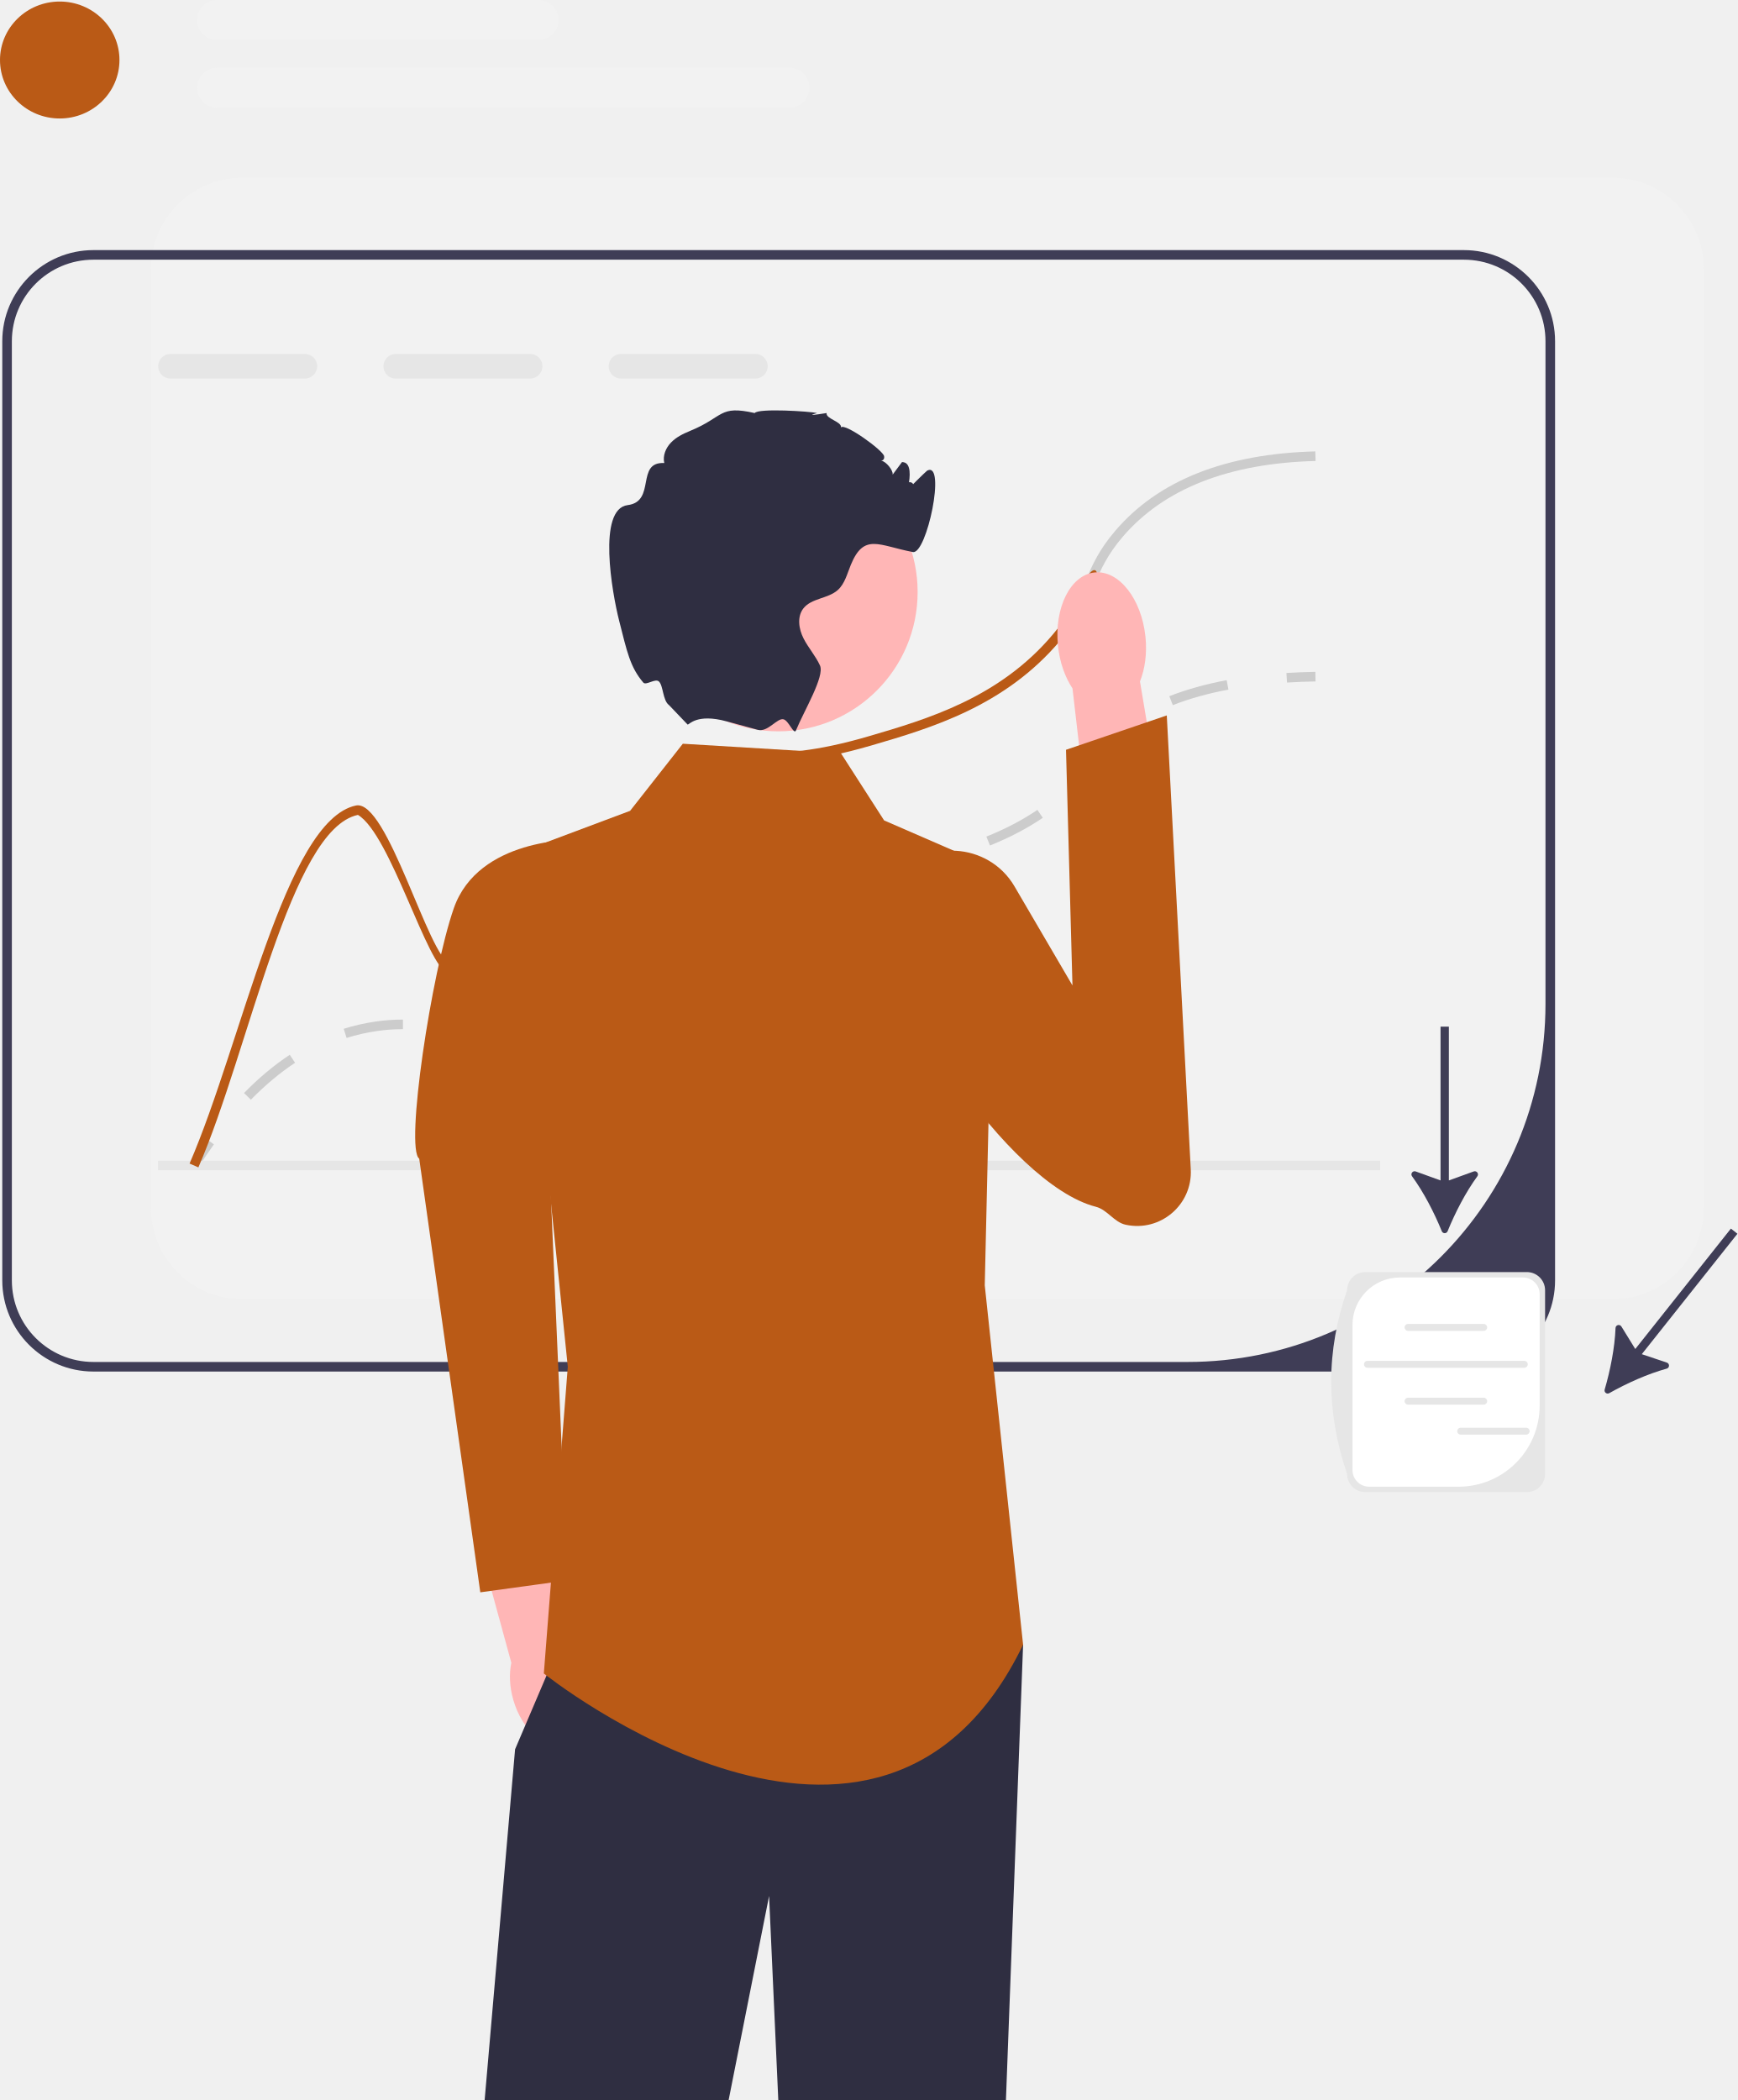
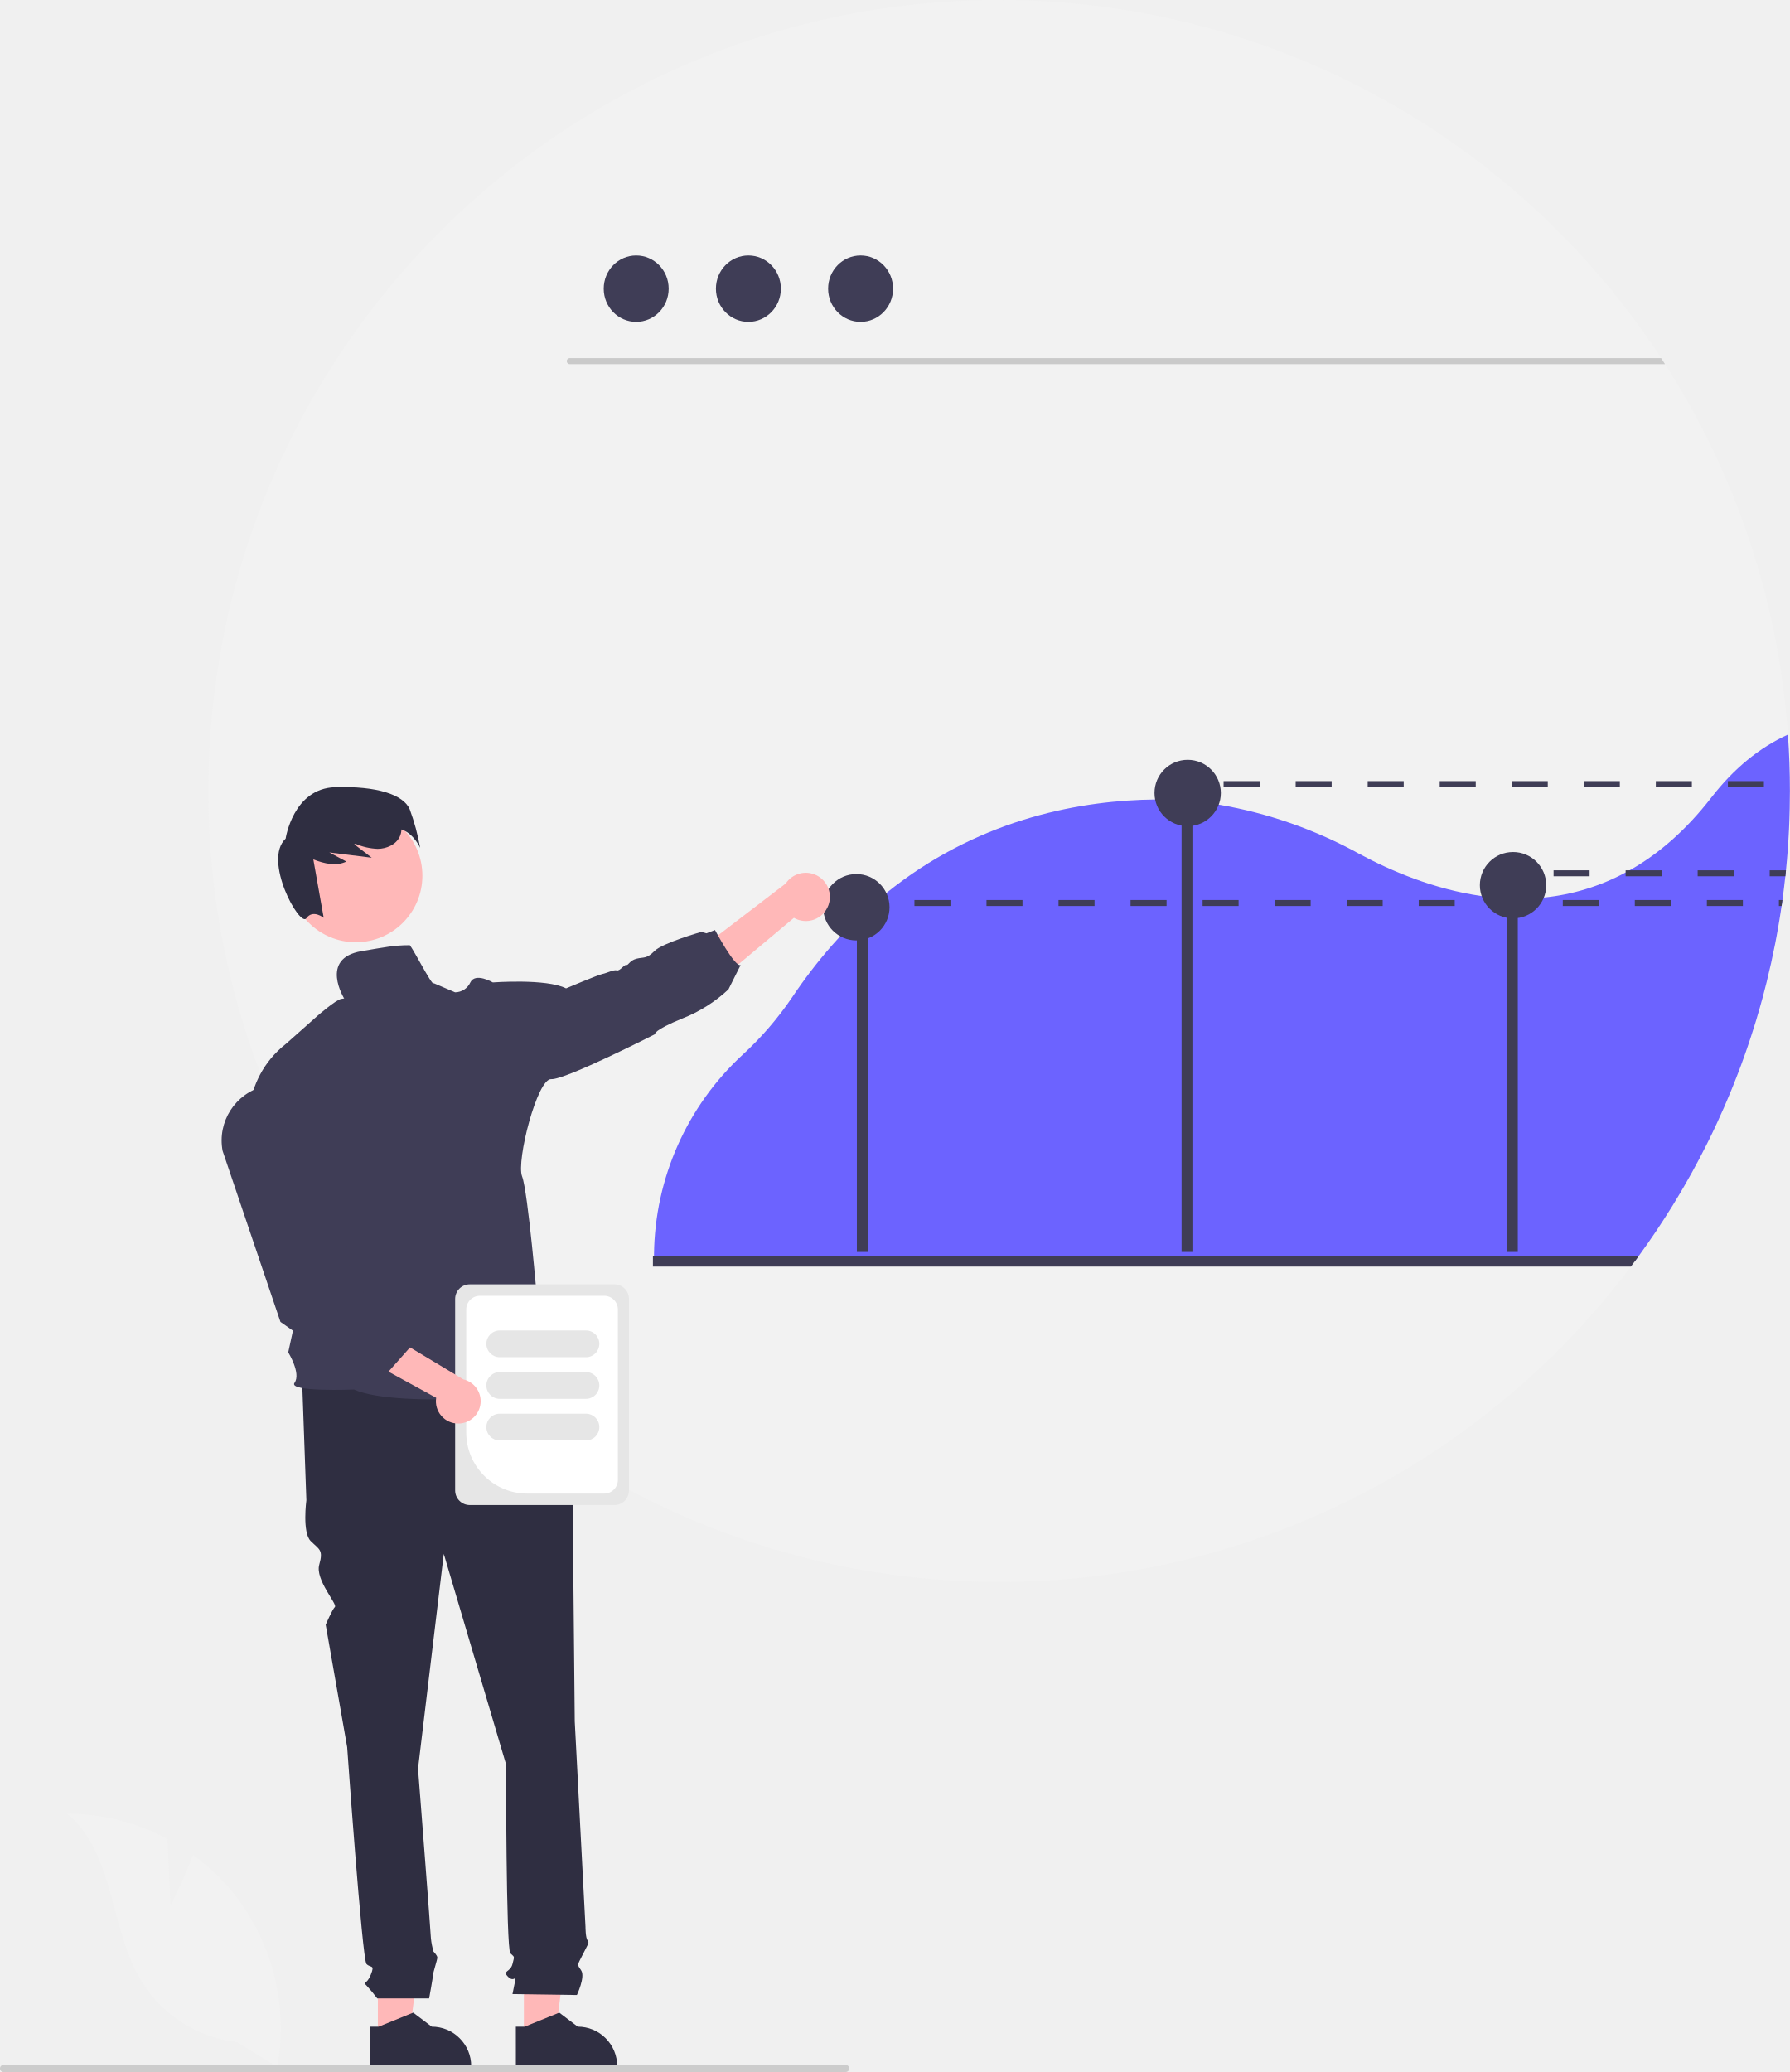
- <svg xmlns="http://www.w3.org/2000/svg" width="362.524" height="438.188" viewBox="0 0 362.524 438.188">
-   <g>
-     <path d="M336.48,37.094H50.52c-10.49,0-19.02,8.53-19.02,19.02V252.074c0,10.49,8.53,19.02,19.02,19.02H336.48c10.49,0,19.02-8.53,19.02-19.02V56.114c0-10.49-8.53-19.02-19.02-19.02Z" fill="#f2f2f2" />
-     <path d="M305.455,52.188H19.495C9.005,52.188,.475,60.718,.475,71.208v195.96c0,10.49,8.53,19.02,19.02,19.02H305.455c10.49,0,19.02-8.53,19.02-19.02V71.208c0-10.49-8.53-19.02-19.02-19.02Zm17.02,157.304c0,41.254-33.443,74.696-74.696,74.696H19.495c-9.4,0-17.02-7.62-17.02-17.02V71.208c0-9.4,7.62-17.02,17.02-17.02H305.455c9.4,0,17.02,7.62,17.02,17.02V209.492Z" fill="#3f3d56" />
-   </g>
-   <g>
-     <path d="M41.322,243.721l-1.692-1.065c1.1-1.749,2.235-3.443,3.373-5.038l1.628,1.162c-1.116,1.562-2.229,3.225-3.309,4.941Z" fill="#ccc" />
-     <path d="M52.349,229.468l-1.432-1.396c3.052-3.127,6.264-5.812,9.546-7.98l1.103,1.669c-3.164,2.089-6.265,4.682-9.217,7.708Zm49.896-12.624c-2.388,0-4.564-.306-6.193-.572l.323-1.974c1.65,.27,3.638,.546,5.87,.546,1.971,0,3.908-.216,5.921-.662l.432,1.953c-2.157,.477-4.235,.709-6.353,.709Zm-29.926-.265l-.602-1.907c2.148-.678,4.374-1.186,6.615-1.51,1.924-.278,3.764-.414,5.624-.414h.123v2h-.123c-1.763,0-3.509,.128-5.337,.393-2.134,.309-4.254,.793-6.3,1.438Zm47.671-5.78l-1.278-1.538c2.76-2.292,4.738-5.064,6.833-8l.835-1.167,1.623,1.169-.831,1.16c-2.172,3.043-4.224,5.918-7.182,8.376Zm16.039-18.338l-1.23-1.577c2.696-2.104,5.742-3.808,9.311-5.211,.608-.239,1.189-.453,1.747-.643l.646,1.893c-.53,.181-1.082,.384-1.66,.611-3.388,1.332-6.271,2.943-8.812,4.927Zm24.145-6.947c-.673,0-1.311-.006-1.924-.013l.023-2c.627,.007,1.281,.009,1.974,.013,2.354,0,5.631-.067,10.127-.587l.23,1.986c-4.645,.538-7.974,.594-10.431,.601Zm22.597-2.619l-.396-1.96c3.592-.727,7.771-1.591,11.908-2.659l.5,1.937c-4.184,1.08-8.394,1.951-12.012,2.682Zm23.793-6.474l-.748-1.855c4.01-1.617,7.492-3.44,10.646-5.575l1.121,1.656c-3.271,2.215-6.876,4.104-11.019,5.773Zm20.208-14.291l-1.623-1.169c.558-.774,1.041-1.53,1.507-2.26,1.377-2.156,2.801-4.386,6.192-7.124l.237-.19,1.239,1.569-.22,.176c-3.138,2.533-4.413,4.53-5.763,6.645-.481,.753-.979,1.533-1.569,2.353Zm17.942-15l-.729-1.862c3.564-1.397,7.59-2.522,11.966-3.343l.369,1.966c-4.252,.798-8.157,1.888-11.605,3.239Z" fill="#ccc" />
-     <path d="M268.543,142.423l-.125-1.996c1.943-.122,3.975-.202,6.039-.239l.036,2c-2.035,.036-4.037,.115-5.95,.235Z" fill="#ccc" />
-   </g>
-   <g>
-     <path d="M63.623,73.859h-28.06c-1.41,0-2.56,1.15-2.56,2.56,0,1.42,1.15,2.57,2.56,2.57h28.06c1.41,0,2.56-1.15,2.56-2.57,0-1.41-1.15-2.56-2.56-2.56Z" fill="#e6e6e6" />
-     <path d="M110.623,73.859h-28.06c-1.41,0-2.56,1.15-2.56,2.56,0,1.42,1.15,2.57,2.56,2.57h28.06c1.41,0,2.56-1.15,2.56-2.57,0-1.41-1.15-2.56-2.56-2.56Z" fill="#e6e6e6" />
-     <path d="M157.623,73.859h-28.06c-1.41,0-2.56,1.15-2.56,2.56,0,1.42,1.15,2.57,2.56,2.57h28.06c1.41,0,2.56-1.15,2.56-2.57,0-1.41-1.15-2.56-2.56-2.56Z" fill="#e6e6e6" />
-   </g>
-   <rect x="32.975" y="242.188" width="255" height="2" fill="#e6e6e6" />
-   <path d="M274.505,96.188c-18.15,.47-31.69,5.81-40.27,15.85-3.17,3.72-4.46,6.65-5.82,9.75-1.35,3.06-2.73,6.21-5.94,10.32v-3.4c1.99-2.92,3.06-5.36,4.11-7.73,1.42-3.24,2.77-6.3,6.13-10.23,8.96-10.5,23-16.07,41.73-16.56l.06,2Z" fill="#ccc" />
-   <path d="M228.415,121.788c-1.35,3.06-2.73,6.21-5.94,10.32-.38,.49-.79,1-1.23,1.53-11.58,13.77-27.05,18.29-39.49,21.93-.78,.23-1.54,.44-2.28,.64-11.06,3-17.12,2.89-21.63,2.82-4.53-.08-7.52-.13-12.87,2.93-9.81,5.59-13.83,13.77-17.72,21.68-4.01,8.14-7.79,15.83-17.43,19.44-6.69,2.5-11.39,1.26-16.36-.04-4.27-1.13-11.966-28.944-18.78-33-14.07,2.95-22.62,48.93-33.29,73.55l-1.84-.8c10.95-25.24,19.97-71.61,34.71-74.71,6.57-1.38,15.22,31.84,19.71,33.02,4.66,1.23,9.05,2.38,15.15,.1,8.9-3.32,12.34-10.33,16.33-18.44,3.84-7.8,8.19-16.64,18.52-22.54,5.83-3.33,9.22-3.27,13.9-3.19,4.46,.08,10.48,.18,21.6-2.89,.56-.16,1.13-.32,1.72-.49,12.18-3.56,27.33-7.99,38.51-21.29,1.1-1.31,2.01-2.52,2.77-3.65,1.99-2.92,3.06-5.36,4.11-7.73,1.42-3.24,3.19-2.29,1.83,.81Z" fill="#ba5a16" />
-   <g>
-     <path d="M121.776,350.568c-.792-2.756-2.147-5.108-3.761-6.785l-5.864-26.73-12.781,3.131,7.324,26.778c-.482,2.266-.385,4.97,.406,7.727,1.808,6.297,6.56,10.479,10.612,9.341,4.053-1.138,5.872-7.165,4.063-13.462h0Z" fill="#ffb6b6" />
-     <path d="M120.008,175.227s-20.184-.413-25.317,14.285c-4.672,13.379-10.209,50.135-7.216,52.259l12.743,90.485,18.171-2.497-4.663-108.569,6.282-45.964Z" fill="#ba5a16" />
-   </g>
-   <polygon points="213.475 343.188 209.895 438.188 162.395 438.188 160.475 395.618 152.035 438.188 101.125 438.188 107.475 365.008 114.035 349.618 118.475 339.188 213.475 343.188" fill="#2f2e41" />
-   <path d="M175.475,157.188l-33-2-11,14-24,9,11,107-5,64s70,56,100-6l-8-75,2-87-23-10-9-14Z" fill="#ba5a16" />
-   <g>
-     <path d="M239.006,132.849c.358,3.467-.097,6.727-1.144,9.341l5.497,32.812-15.69,2.159-3.887-33.517c-1.559-2.345-2.671-5.444-3.029-8.911-.818-7.92,2.605-14.763,7.645-15.283,5.04-.521,9.789,5.478,10.607,13.398v0Z" fill="#ffb6b6" />
-     <path d="M211.677,184.945c-5.409-9.245-18.826-10.116-24.835-1.25-1.643,2.424-1.185,5.148-1.577,8.422-1.665,13.896,24.964,54.96,43.39,59.688,2.418,.62,3.795,3.229,6.236,3.753h0c7.23,1.554,13.961-4.184,13.57-11.569l-5.005-94.708-21.027,7.172,1.346,49.171-12.098-20.678Z" fill="#ba5a16" />
-   </g>
-   <g>
-     <circle cx="162.4" cy="123.532" r="29.068" fill="#ffb6b6" />
-     <path d="M189.475,102.188c-.25,.06,3.826-3.913,4-4,4-2-.11,17.55-3,17-7.11-1.35-10.18-4.03-12.94,2.66-.77,1.86-1.25,3.96-2.75,5.29-2.06,1.81-5.48,1.66-7.16,3.82-1.35,1.74-.96,4.3,.04,6.26,1,1.97,2.52,3.64,3.43,5.65,1.02,2.26-3.33,9.45-4.99,13.49v.01l-.01,.024c-.441,1.06-1.489-1.993-2.596-2.298-1.324-.365-3.275,2.762-5.384,2.194-.01,0-.02-.01-.03-.01-2.01-.56-4.25-1.16-6.47-1.76h-.01c-6.25-1.7-7.83,.74-8.13,.67l-3.88-4.06c-1.332-.97-1.181-4.099-2.12-4.94-.768-.687-2.682,.901-3.246,.24-2.766-3.24-3.403-6.481-5.034-12.88-1.49-5.85-4.58-23.36,1.77-24.15,5.99-.75,1.61-9.09,7.64-8.78-.36-1.52,.31-3.15,1.4-4.27,1.08-1.13,2.52-1.83,3.97-2.43,7.15-2.92,5.96-5.43,13.5-3.73,.75-1.05,11.64-.35,13,0,.1,.02-3.37,.85,2,0-.2,1.23,3.2,1.77,3,3,.75-1.01,8.81,4.79,9,6,.25,1.51-2.03,.74-.51,.97,.9,.14,2.44,1.97,2.29,2.88,.65-.88,1.3-1.75,1.96-2.63,.12,.01,.23,.03,.35,.05,3.04,.58-.445,10.518-.32,7.42,.23-5.69,4.26-2.36,1.23-1.69Z" fill="#2f2e41" />
-   </g>
-   <path d="M300.835,256.9c.224,.552,.997,.552,1.221-0,1.561-3.849,3.784-8.16,6.203-11.455,.387-.527-.147-1.232-.762-1.01l-5.183,1.875v-32.086h-1.735v32.086l-5.185-1.875c-.615-.223-1.149,.482-.762,1.01,2.418,3.295,4.641,7.606,6.204,11.455Z" fill="#3f3d56" />
-   <path d="M334.826,289.937c-.168,.571,.438,1.052,.956,.759,3.617-2.043,8.039-4.037,11.981-5.113,.631-.172,.652-1.056,.031-1.264l-5.225-1.755,19.955-25.127-1.359-1.079-19.955,25.127-2.894-4.693c-.343-.557-1.2-.337-1.224,.317-.155,4.084-1.095,8.842-2.266,12.829Z" fill="#3f3d56" />
-   <g>
-     <path d="M318.593,311.349h-33.721c-2.094,0-3.797-1.703-3.797-3.797-4.459-13.032-4.37-25.801,0-38.323,0-2.094,1.703-3.797,3.797-3.797h33.721c2.094,0,3.797,1.703,3.797,3.797v38.323c0,2.094-1.703,3.797-3.797,3.797Z" fill="#e6e6e6" />
-     <path d="M292.096,266.563c-5.463,0-9.891,4.428-9.891,9.891v30.285c0,1.921,1.557,3.479,3.479,3.479h18.648c9.348,0,16.926-7.578,16.926-16.926v-23.25c0-1.921-1.557-3.479-3.479-3.479h-25.683Z" fill="#fff" />
-     <g>
-       <path d="M309.585,277.7h-15.788c-.398,0-.722-.324-.722-.722,0-.398,.324-.722,.722-.722h15.788c.398,0,.722,.324,.722,.722,0,.398-.324,.722-.722,.722Z" fill="#e6e6e6" />
-       <path d="M309.585,293.093h-15.788c-.398,0-.722-.324-.722-.722s.324-.722,.722-.722h15.788c.398,0,.722,.324,.722,.722s-.324,.722-.722,.722Z" fill="#e6e6e6" />
-       <path d="M318.057,285.402h-32.732c-.398,0-.722-.324-.722-.722,0-.398,.324-.722,.722-.722h32.732c.398,0,.722,.324,.722,.722,0,.398-.324,.722-.722,.722Z" fill="#e6e6e6" />
-     </g>
-     <path d="M318.443,299.351h-13.658c-.398,0-.722-.324-.722-.722,0-.398,.324-.722,.722-.722h13.658c.398,0,.722,.324,.722,.722s-.324,.722-.722,.722Z" fill="#e6e6e6" />
-   </g>
-   <g>
-     <ellipse cx="12.463" cy="12.522" rx="12.463" ry="12.201" fill="#ba5a16" />
-     <path d="M112.376,8.348H45.291c-2.301,0-4.174-1.872-4.174-4.174s1.872-4.174,4.174-4.174H112.376c2.301,0,4.174,1.872,4.174,4.174s-1.872,4.174-4.174,4.174Z" fill="#f2f2f2" />
-     <path d="M164.729,22.475H45.291c-2.301,0-4.174-1.872-4.174-4.174s1.872-4.174,4.174-4.174h119.438c2.301,0,4.174,1.872,4.174,4.174s-1.872,4.174-4.174,4.174Z" fill="#f2f2f2" />
-   </g>
+ <svg xmlns="http://www.w3.org/2000/svg" width="602.107" height="696.919" viewBox="0 0 602.107 696.919" role="img" artist="Katerina Limpitsouni" source="https://undraw.co/">
+   <path d="M901.053,367.541q0,2.97-.07,5.93c-.02,1.29-.06,2.58-.11,3.87-.01.37-.02.73-.04,1.1q-.045,1.065-.09,2.1-.33,6.915-1.02,13.73c-.02.22-.04.44-.06.65-.05.45-.09.9-.15,1.35-.14,1.35-.29,2.7-.46,4.03-.11.9-.22,1.79-.34,2.69-.06.43-.12.86-.17,1.28-.07.47-.13.93-.2,1.39-.03.2-.06.4-.09.61-.1.68-.2,1.37-.31,2.05-.13.89-.27,1.77-.42,2.66q-.21,1.32-.45,2.64c-.15.88-.31,1.76-.47,2.64-.16.89-.33,1.77-.5,2.65q-1.29,6.54-2.88,12.97-.63,2.505-1.29,5-1.095,4.05-2.31,8.06c-.23.74-.46,1.48-.69,2.21-.26.84-.53,1.68-.8,2.51-.27.84-.54,1.67-.82,2.5-.28.83-.56,1.66-.85,2.49-.28.82-.57,1.65-.87,2.47-.29.83-.59,1.65-.89,2.47-.31.82-.61,1.64-.92,2.45q-.93,2.46-1.91,4.87c-.32.81-.65,1.62-.99,2.42q-1.995,4.83-4.18,9.55c-.32.7-.64,1.4-.97,2.09-.22.46-.43.91-.65,1.37-.37.76-.73,1.51-1.1,2.26-.37.76-.75,1.53-1.14,2.3q-1.155,2.28-2.35,4.55c-.79,1.51-1.6,3.02-2.43,4.51s-1.67,2.98-2.52,4.45c-.43.74-.86,1.48-1.29,2.21q-2.595,4.395-5.36,8.69-2.745,4.275-5.67,8.45c-.97,1.39-1.96,2.78-2.96,4.15-.4.55-.8,1.09-1.2,1.63-.49.68-1,1.35-1.51,2.02a265.809,265.809,0,0,1-382.97,44.18q-4.38-3.66-8.6-7.5a267.376,267.376,0,0,1-46.71-55.98c-1.61-2.59-3.19-5.21-4.71-7.85a264.766,264.766,0,0,1-35.51-132.87c0-146.91,119.09-266,266-266a265.777,265.777,0,0,1,222.68,120.44c.44.67.88,1.35,1.32,2.03a264.422,264.422,0,0,1,41.33,124.62Q901.058,357.991,901.053,367.541Z" transform="translate(-298.9467 -101.5407)" fill="#f2f2f2" />
+   <path d="M859.053,224.011h-368.45a1.015,1.015,0,0,1,0-2.03h367.13C858.173,222.651,858.613,223.331,859.053,224.011Z" transform="translate(-298.9467 -101.5407)" fill="#cacaca" />
+   <ellipse cx="214.01" cy="97.09" rx="10.925" ry="11.169" fill="#3f3d56" />
+   <ellipse cx="251.753" cy="97.09" rx="10.925" ry="11.169" fill="#3f3d56" />
+   <ellipse cx="289.495" cy="97.09" rx="10.925" ry="11.169" fill="#3f3d56" />
+   <path d="M900.383,348.631c-9.61,4.37-18.22,11.43-25.74,21.14-8.69,11.23-18,19.14-27.51,24.5-.45.25-.89.49-1.34.73a73.528,73.528,0,0,1-27.51,8.43,83.499,83.499,0,0,1-8.76.42c-1.22-.01-2.44-.04-3.65-.1-2.87-.14-5.71-.42-8.5-.82-16.02-2.28-30.51-8.44-41.24-14.23a150.088,150.088,0,0,0-47.21-16.52q-4.44-.735-8.86-1.15c-1.22-.12-2.43-.21-3.64-.29q-4.455-.3-8.9-.28c-1.52.01-3.03.04-4.55.1-25.54,1-58.85,8.28-88.72,33.71-.4.34-.79.68-1.19,1.02-.37.32-.74.65-1.11.98a149.143,149.143,0,0,0-13.34,13.47,169.09,169.09,0,0,0-13.2,17.25,110.056,110.056,0,0,1-16.64,19.3,92.677,92.677,0,0,0-29.82,67.12v.5c-.01.54-.01,1.09-.01,1.63h330.13c.4-.54.8-1.08,1.19-1.63,1-1.37,1.99-2.76,2.96-4.15q2.925-4.17,5.67-8.45,2.775-4.29,5.36-8.69c.43-.73.86-1.47,1.29-2.21.85-1.47,1.69-2.96,2.52-4.45s1.64-3,2.43-4.51q1.2-2.265,2.35-4.55c.39-.77.77-1.54,1.14-2.3.37-.75.73-1.5,1.1-2.26.22-.46.43-.91.65-1.37.33-.69.65-1.39.97-2.09q2.19-4.725,4.18-9.55c.34-.8.67-1.61.99-2.42q.975-2.415,1.91-4.87c.31-.81.61-1.63.92-2.45.3-.82.6-1.64.89-2.47.3-.82.59-1.65.87-2.47.29-.83.57-1.66.85-2.49.28-.83.55-1.66.82-2.5.27-.83.54-1.67.8-2.51.23-.73.46-1.47.69-2.21q1.215-4.005,2.31-8.06.66-2.49,1.29-5,1.59-6.42,2.88-12.97c.17-.88.34-1.76.5-2.65.16-.88.32-1.76.47-2.64q.24-1.32.45-2.64c.15-.89.29-1.77.42-2.66.11-.68.21-1.37.31-2.05.03-.21.06-.41.09-.61.07-.47.13-.93.19-1.39.06-.43.12-.86.18-1.28.12-.9.23-1.79.34-2.69.17-1.33.32-2.68.46-4.03h.01c.04-.45.09-.9.14-1.35.02-.21.04-.43.06-.65q.69-6.81,1.02-13.73.045-1.035.09-2.1c.02-.37.03-.73.04-1.1.05-1.29.09-2.58.11-3.87q.075-2.955.07-5.93Q901.053,358.001,900.383,348.631Z" transform="translate(-298.9467 -101.5407)" fill="#6c63ff" />
+   <rect x="288.244" y="314.155" width="3.648" height="106.939" fill="#3f3d56" />
+   <rect x="397.473" y="264.211" width="3.648" height="156.883" fill="#3f3d56" />
+   <rect x="506.927" y="297.047" width="3.648" height="124.047" fill="#3f3d56" />
+   <circle cx="399.522" cy="266.726" r="11.161" fill="#3f3d56" />
+   <circle cx="508.976" cy="297.737" r="11.161" fill="#3f3d56" />
+   <circle cx="288.069" cy="305.155" r="11.161" fill="#3f3d56" />
+   <path d="M850.263,523.911c-.4.55-.8,1.09-1.2,1.63-.49.68-1,1.35-1.51,2.02h-328.97v-3.65Z" transform="translate(-298.9467 -101.5407)" fill="#3f3d56" />
+   <polygon points="127.115 685.125 137.686 685.125 142.715 644.349 127.113 644.35 127.115 685.125" fill="#ffb8b8" />
+   <path d="M453.563,787.101a13.14,13.14,0,0,0-4.3-2.89,13.412,13.412,0,0,0-5.08-1l-6.23-4.72-.33.13-11.28,4.59h-2.98v13.7h34.09v-.43A13.16,13.16,0,0,0,453.563,787.101Z" transform="translate(-298.9467 -101.5407)" fill="#2f2e41" />
+   <polygon points="176.228 685.125 186.799 685.125 191.828 644.349 176.226 644.35 176.228 685.125" fill="#ffb8b8" />
+   <path d="M502.683,787.101a13.077,13.077,0,0,0-4.31-2.89,13.336,13.336,0,0,0-5.08-1l-6.22-4.72-.34.14-11.28,4.58h-2.98l.01,13.7h34.08v-.43A13.192,13.192,0,0,0,502.683,787.101Z" transform="translate(-298.9467 -101.5407)" fill="#2f2e41" />
+   <path d="M483.625,563.522,400.566,565.689l1.444,40.446s-1.444,10.834,1.444,13.723,4.333,2.889,2.889,7.945,6.187,13.313,5.26,14.24-3.094,5.983-3.094,5.983l7.222,41.168s5.056,71.503,6.5,72.947,2.889,0,1.444,3.611-2.889,2.167-1.444,3.611a53.192,53.192,0,0,1,3.611,4.333h17.462s1.317-7.222,1.317-7.945,1.444-5.056,1.444-5.778-1.277-1.999-1.277-1.999a23.761,23.761,0,0,1-.89-4.501c0-1.444-4.333-57.058-4.333-57.058l8.667-72.225,20.945,70.78s0,62.113,1.444,63.558,1.444.722.722,3.611-3.611,2.167-1.444,4.333,2.889-1.444,2.167,2.167l-.722,3.611,21.667.31s2.889-6.088,1.444-8.255-1.358-1.575.404-5.121,2.485-4.268,1.762-4.99-.722-4.564-.722-4.564l-3.611-69.106s-.722-72.947-.722-75.114a7.204,7.204,0,0,1,.6-3.249v-2.941l-2.767-10.421Z" transform="translate(-298.9467 -101.5407)" fill="#2f2e41" />
+   <path d="M577.621,405.998a8.065,8.065,0,0,1-11.61,4.261l-36.054,30.205-1.959-14.764,35.264-26.995a8.109,8.109,0,0,1,14.359,7.293Z" transform="translate(-298.9467 -101.5407)" fill="#ffb8b8" />
+   <circle cx="119.696" cy="294.534" r="22.39" fill="#ffb8b8" />
+   <path d="M436.794,373.792c-2.084-4.968-11.017-7.918-25.153-7.474s-16.611,17.301-16.611,17.301c-7.786,7.257,4.784,29.914,6.965,26.79,2.181-3.124,5.842-.171,5.842-.171l-3.489-19.627c3.685,1.418,7.648,2.369,11.114.718l-5.743-3.071,14.278,1.777-5.888-4.53c.143-.047.285-.096.428-.144a20.924,20.924,0,0,0,7.46,1.694c3.002-.022,6.192-1.429,7.45-4.155a6.139,6.139,0,0,0,.533-2.376c4.139,1.344,6.313,6.193,6.313,6.193A76.403,76.403,0,0,0,436.794,373.792Z" transform="translate(-298.9467 -101.5407)" fill="#2f2e41" />
+   <path d="M436.565,419.465c-5,0-8.22.69-16,2-14.36,2.42-5.76,16.065-5.76,16.065s.65-.33-1.11,0-7.76,5.52-7.76,5.52l-10.73,9.53c-16.17,12.69-12.55,32.49-12.55,32.49l23.58,23.73-10.33,47.61s4.39,7.07,2.12,10.24,20,2.26,20,2.26c15.37,6.85,69.52,1.06,69.52,1.06-.75-1.96-8-17.15-8-17.15,3.15-5.44.15-13.3.15-13.3s-3.13-37.18-5.13-42.32,5.12-32.99,9.8-32.69,34.91-15.12,34.91-15.12-.76-1.21,9.22-5.29a48.911,48.911,0,0,0,15.49-9.77l4.1-8.19c-1.97.76-8.62-11.78-8.62-11.78l-2.9,1.105-1.68-.485s-13.11,3.73-15.79,6.45-3.58,1.96-6,2.57-2.72,2.31-3.48,2.12-2.11,2.11-3.17,1.81-3.33.91-4.84,1.21-12.24,4.84-12.24,4.84c-6.64-3.36-24.64-2-24.64-2s-5.89-3.47-7.56,0a5.69,5.69,0,0,1-5.13,3.33l-7.18-3.07C444.438,433.763,436.606,417.887,436.565,419.465Z" transform="translate(-298.9467 -101.5407)" fill="#3f3d56" />
+   <path d="M356.278,742.531l-.998-22.434a72.455,72.455,0,0,0-33.796-8.555c16.231,13.27,14.203,38.851,25.208,56.697a43.582,43.582,0,0,0,31.959,20.14l13.583,8.316A73.03,73.03,0,0,0,376.842,737.516a70.543,70.543,0,0,0-12.964-12.046C360.624,734.048,356.278,742.531,356.278,742.531Z" transform="translate(-298.9467 -101.5407)" fill="#f2f2f2" />
+   <path d="M298.947,797.269a1.186,1.186,0,0,0,1.19,1.19h283.29a1.19,1.19,0,1,0,0-2.38h-283.29A1.187,1.187,0,0,0,298.947,797.269Z" transform="translate(-298.9467 -101.5407)" fill="#ccc" />
+   <rect x="289.494" y="302.729" width="6" height="2" fill="#3f3d56" />
+   <path d="M606.553,404.271v2h12.12v-2Zm24.24,0v2h12.11v-2Zm24.23,0v2h12.12v-2Zm24.23,0v2h12.12v-2Zm24.24,0v2h12.11v-2Zm24.23,0v2h12.12v-2Zm24.23,0v2h12.12v-2Zm24.24,0v2h12.11v-2Zm24.23,0v2h12.12v-2Zm24.23,0v2h12.12v-2Zm24.23,0v2h12.12v-2Zm24.24,0v2h12.11v-2Zm24.23,0v2h.9c.03-.21.06-.41.09-.61.07-.46.13-.92.2-1.39Z" transform="translate(-298.9467 -101.5407)" fill="#3f3d56" />
+   <rect x="393.494" y="262.729" width="6" height="2" fill="#3f3d56" />
+   <path d="M710.553,364.271v2h12.12v-2Zm24.24,0v2h12.11v-2Zm24.23,0v2h12.12v-2Zm24.23,0v2h12.12v-2Zm24.24,0v2h12.11v-2Zm24.23,0v2h12.12v-2Zm24.23,0v2h12.12v-2Zm24.24,0v2h12.11v-2Z" transform="translate(-298.9467 -101.5407)" fill="#3f3d56" />
+   <rect x="504.494" y="292.729" width="6" height="2" fill="#3f3d56" />
+   <path d="M821.553,394.271v2h12.12v-2Zm24.24,0v2h12.11v-2Zm24.23,0v2h12.12v-2Zm24.23,0v2h5.27c.04-.45.09-.9.14-1.35.02-.21.04-.43.06-.65Z" transform="translate(-298.9467 -101.5407)" fill="#3f3d56" />
+   <path d="M452.053,602.85V538.44a4.923,4.923,0,0,1,4.917-4.917h48.643a4.923,4.923,0,0,1,4.917,4.917v64.409a4.923,4.923,0,0,1-4.917,4.917H456.97A4.923,4.923,0,0,1,452.053,602.85Z" transform="translate(-298.9467 -101.5407)" fill="#e6e6e6" />
+   <path d="M455.785,583.395V541.987a4.61,4.61,0,0,1,4.605-4.605h41.805a4.61,4.61,0,0,1,4.605,4.605v57.316a4.61,4.61,0,0,1-4.605,4.605H476.297A20.536,20.536,0,0,1,455.785,583.395Z" transform="translate(-298.9467 -101.5407)" fill="#fff" />
+   <path d="M462.553,553.541a4.505,4.505,0,0,1,4.5-4.5h29a4.5,4.5,0,1,1,0,9h-29A4.505,4.505,0,0,1,462.553,553.541Z" transform="translate(-298.9467 -101.5407)" fill="#e6e6e6" />
+   <path d="M462.553,567.541a4.505,4.505,0,0,1,4.5-4.5h29a4.5,4.5,0,1,1,0,9h-29A4.505,4.505,0,0,1,462.553,567.541Z" transform="translate(-298.9467 -101.5407)" fill="#e6e6e6" />
+   <path d="M462.553,581.541a4.505,4.505,0,0,1,4.5-4.5h29a4.5,4.5,0,1,1,0,9h-29A4.505,4.505,0,0,1,462.553,581.541Z" transform="translate(-298.9467 -101.5407)" fill="#e6e6e6" />
+   <path d="M453.202,580.349a7.483,7.483,0,0,1-7.528-8.659l-41.53-22.739,12.155-6.574,38.486,23.114a7.524,7.524,0,0,1-1.582,14.858Z" transform="translate(-298.9467 -101.5407)" fill="#ffb8b8" />
+   <path d="M429.053,563.541l-14.727-2.616-5.273-4.384-3.546-1.806-12.223-8.579-.036-.108-19.421-57.41a18.804,18.804,0,0,1,13.915-21.737h0a18.784,18.784,0,0,1,23.168,15.86l6.25,49.203,10.361,10.7,4.533.878,1.043,4.881,3.957,6.119Z" transform="translate(-298.9467 -101.5407)" fill="#3f3d56" />
</svg>
